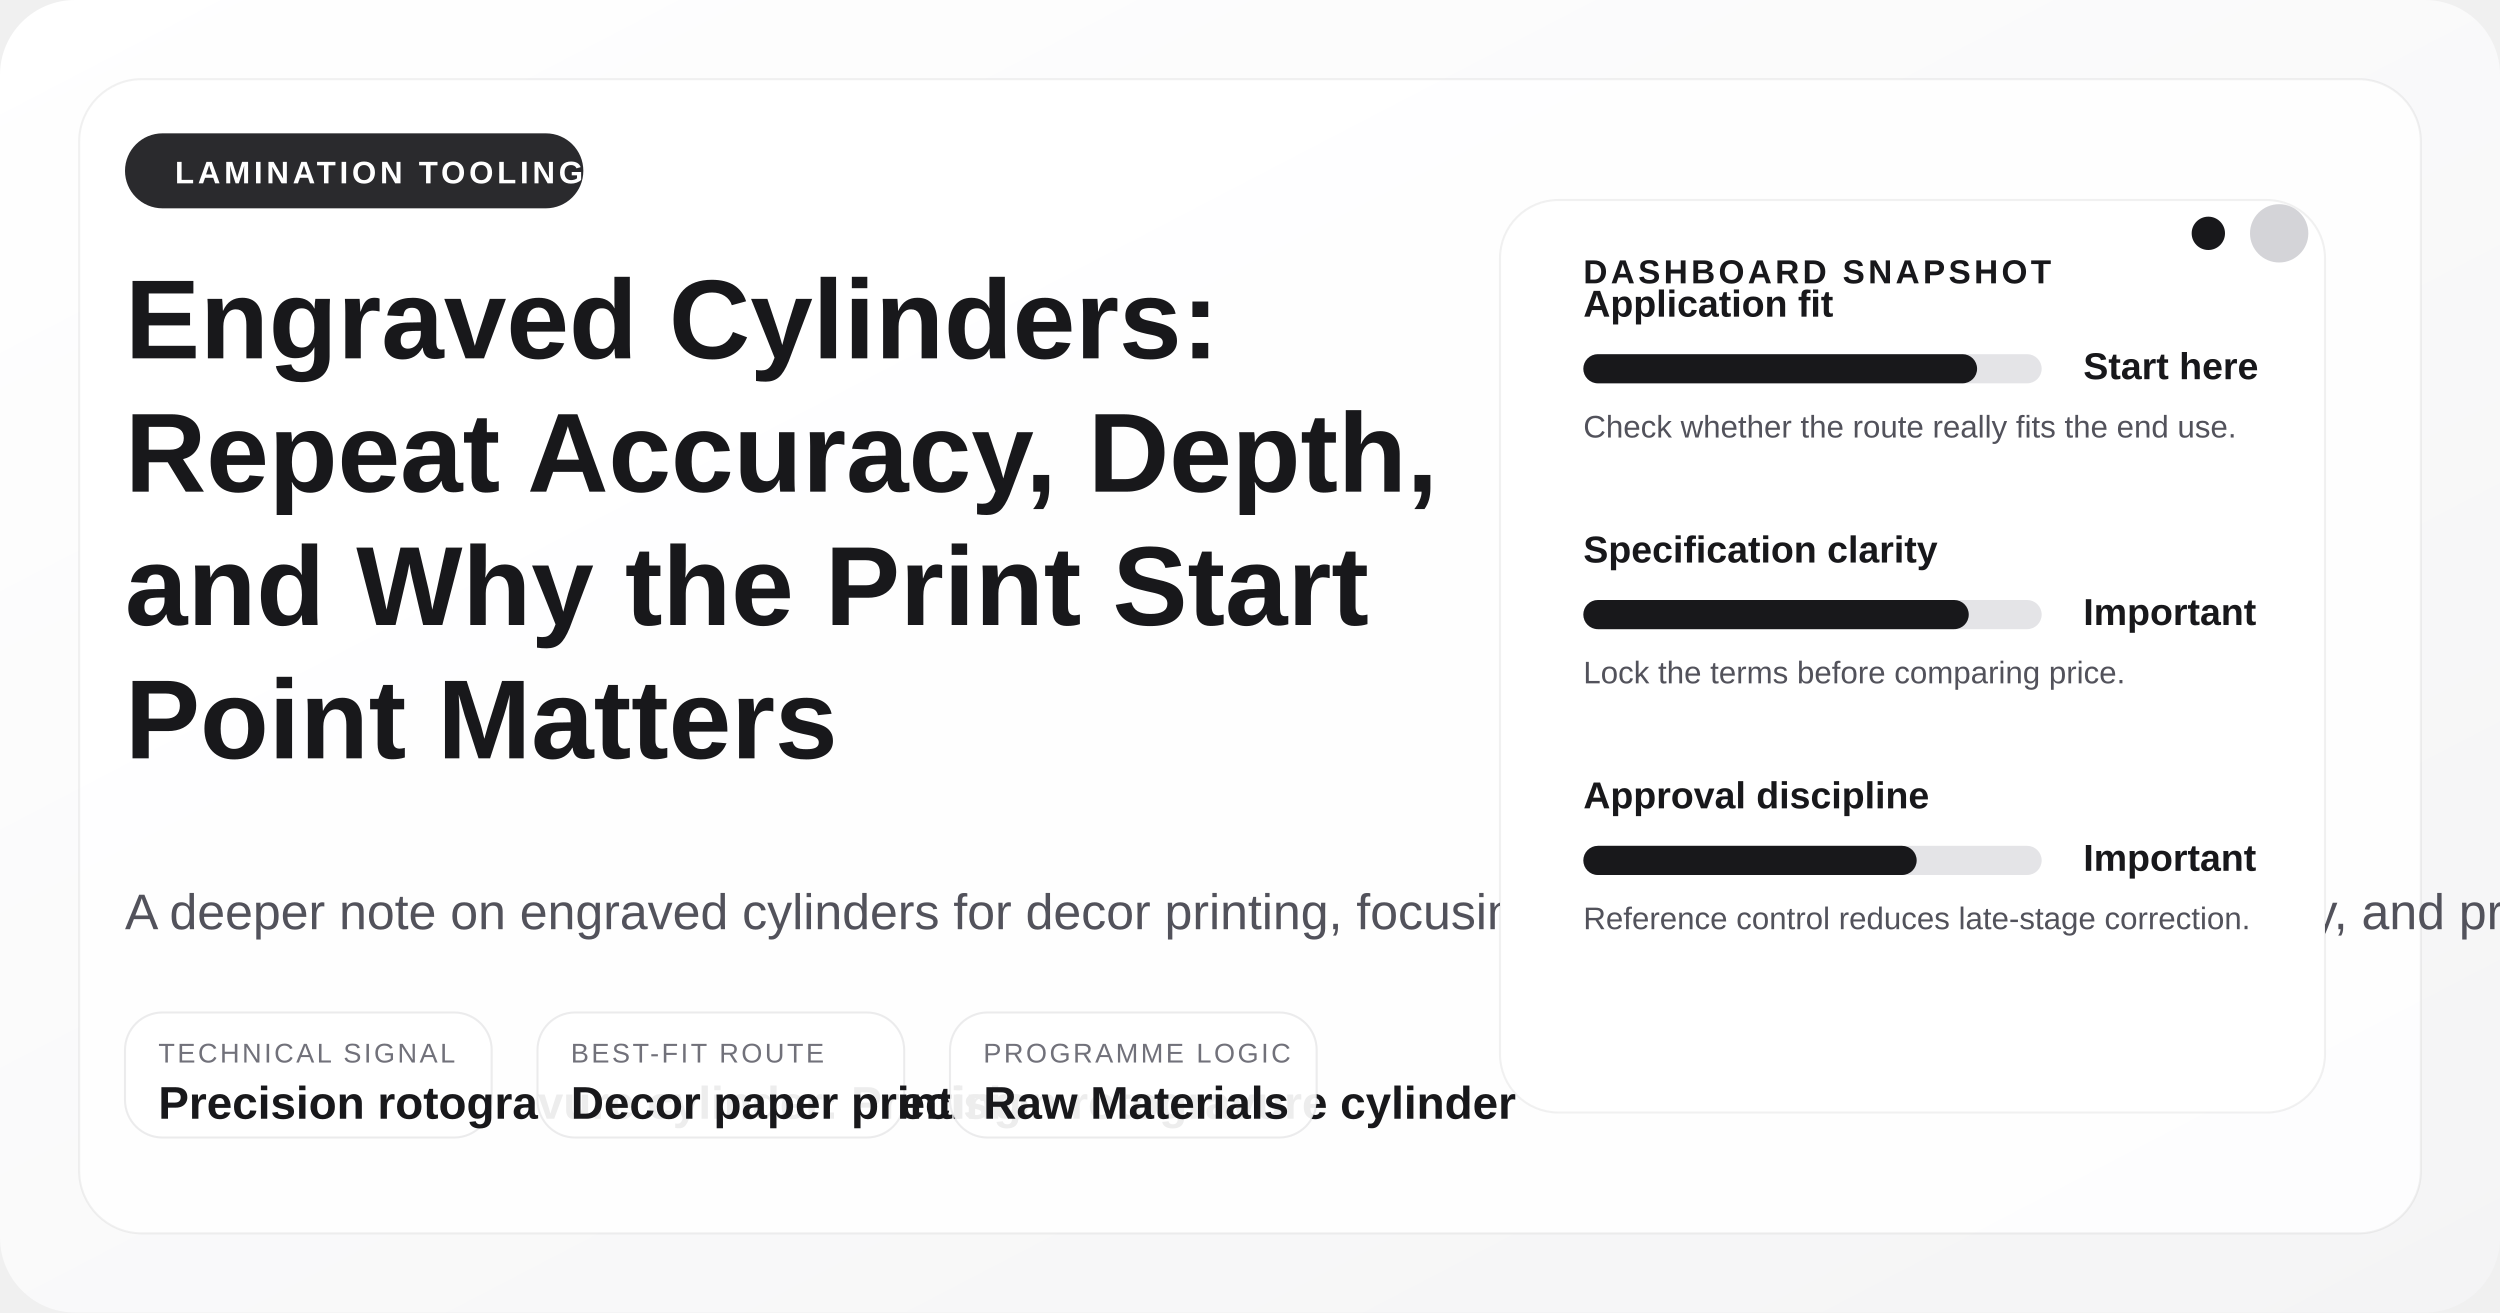
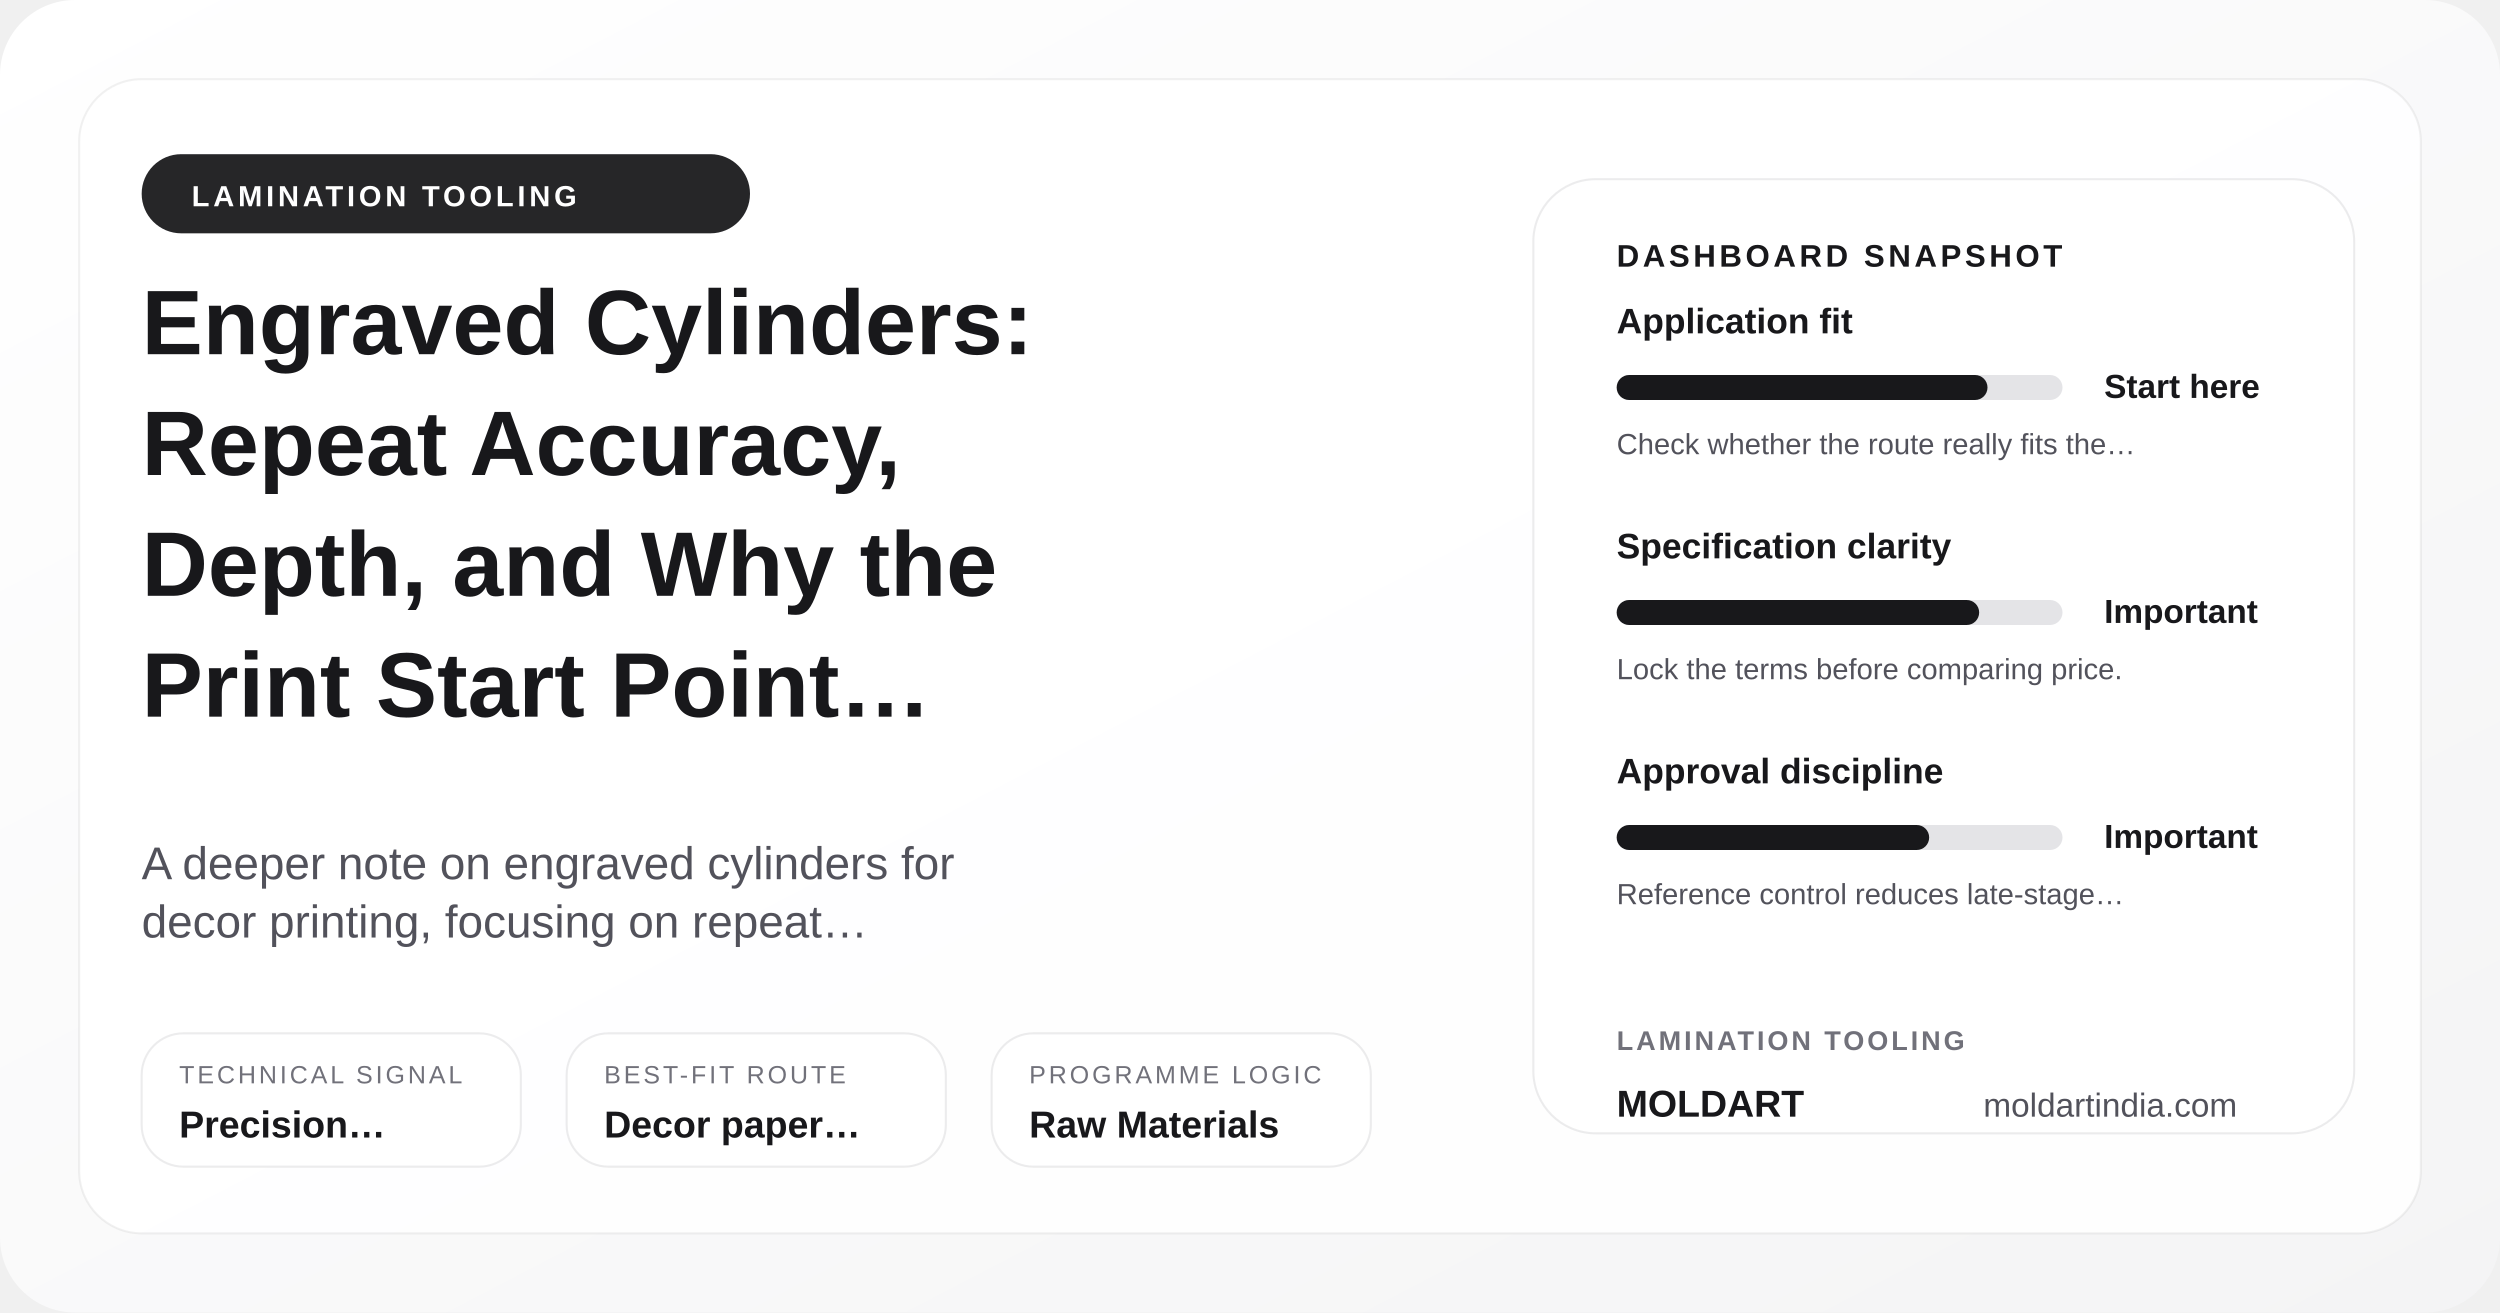
<svg xmlns="http://www.w3.org/2000/svg" width="1200" height="630" viewBox="0 0 1200 630" role="img" aria-label="Engraved Cylinders: Repeat Accuracy, Depth, and Why the Print Start Point Matters">
  <defs>
    <linearGradient id="posterGrad-engraved-cylinders-repeat-accuracy-guide" x1="0%" y1="0%" x2="100%" y2="100%">
      <stop offset="0%" stop-color="#ffffff" />
      <stop offset="100%" stop-color="#f4f4f5" />
    </linearGradient>
  </defs>
  <rect width="1200" height="630" rx="36" fill="url(#posterGrad-engraved-cylinders-repeat-accuracy-guide)" />
-   <rect x="38" y="38" width="1124" height="554" rx="30" fill="rgba(255,255,255,0.84)" stroke="rgba(24,24,27,0.06)" />
-   <rect x="60" y="64" width="220" height="36" rx="18" fill="#18181b" opacity="0.92" />
-   <text x="84" y="88" font-family="Arial, sans-serif" font-size="15" font-weight="700" fill="#ffffff" letter-spacing="1.8">LAMINATION TOOLING</text>
-   <text x="60" y="172" font-family="Arial, sans-serif" font-size="54" font-weight="700" fill="#18181b">Engraved Cylinders:</text>
-   <text x="60" y="236" font-family="Arial, sans-serif" font-size="54" font-weight="700" fill="#18181b">Repeat Accuracy, Depth,</text>
-   <text x="60" y="300" font-family="Arial, sans-serif" font-size="54" font-weight="700" fill="#18181b">and Why the Print Start</text>
-   <text x="60" y="364" font-family="Arial, sans-serif" font-size="54" font-weight="700" fill="#18181b">Point Matters</text>
-   <text x="60" y="446" font-family="Arial, sans-serif" font-size="24" fill="#52525b">A deeper note on engraved cylinders for decor printing, focusing on repeat discipline, surface quality, and production relevance.</text>
-   <rect x="60" y="486" width="176" height="60" rx="18" fill="rgba(255,255,255,0.92)" stroke="rgba(24,24,27,0.08)" />
-   <text x="76" y="510" font-family="Arial, sans-serif" font-size="13" fill="#71717a" letter-spacing="1.2">TECHNICAL SIGNAL</text>
-   <text x="76" y="537" font-family="Arial, sans-serif" font-size="22" font-weight="700" fill="#18181b">Precision rotogravure cylinder: Precision rotogravure cylinder</text>
-   <rect x="258" y="486" width="176" height="60" rx="18" fill="rgba(255,255,255,0.92)" stroke="rgba(24,24,27,0.08)" />
-   <text x="274" y="510" font-family="Arial, sans-serif" font-size="13" fill="#71717a" letter-spacing="1.2">BEST-FIT ROUTE</text>
-   <text x="274" y="537" font-family="Arial, sans-serif" font-size="22" font-weight="700" fill="#18181b">Decor paper printing</text>
-   <rect x="456" y="486" width="176" height="60" rx="18" fill="rgba(255,255,255,0.92)" stroke="rgba(24,24,27,0.08)" />
-   <text x="472" y="510" font-family="Arial, sans-serif" font-size="13" fill="#71717a" letter-spacing="1.2">PROGRAMME LOGIC</text>
-   <text x="472" y="537" font-family="Arial, sans-serif" font-size="22" font-weight="700" fill="#18181b">Raw Materials</text>
-   <rect x="720" y="96" width="396" height="438" rx="28" fill="#ffffff" stroke="rgba(24,24,27,0.06)" />
-   <text x="760" y="136" font-family="Arial, sans-serif" font-size="16" font-weight="700" fill="#18181b" letter-spacing="1.6">DASHBOARD SNAPSHOT</text>
-   <text x="760" y="152" font-family="Arial, sans-serif" font-size="18" font-weight="700" fill="#18181b">Application fit</text>
-   <rect x="760" y="170" width="220" height="14" rx="7" fill="#e4e4e7" />
-   <rect x="760" y="170" width="189" height="14" rx="7" fill="#18181b" />
-   <text x="1000" y="182" font-family="Arial, sans-serif" font-size="18" font-weight="700" fill="#18181b">Start here</text>
-   <text x="760" y="210" font-family="Arial, sans-serif" font-size="15" fill="#52525b">Check whether the route really fits the end use.</text>
-   <text x="760" y="270" font-family="Arial, sans-serif" font-size="18" font-weight="700" fill="#18181b">Specification clarity</text>
-   <rect x="760" y="288" width="220" height="14" rx="7" fill="#e4e4e7" />
-   <rect x="760" y="288" width="185" height="14" rx="7" fill="#18181b" />
-   <text x="1000" y="300" font-family="Arial, sans-serif" font-size="18" font-weight="700" fill="#18181b">Important</text>
-   <text x="760" y="328" font-family="Arial, sans-serif" font-size="15" fill="#52525b">Lock the terms before comparing price.</text>
-   <text x="760" y="388" font-family="Arial, sans-serif" font-size="18" font-weight="700" fill="#18181b">Approval discipline</text>
-   <rect x="760" y="406" width="220" height="14" rx="7" fill="#e4e4e7" />
-   <rect x="760" y="406" width="160" height="14" rx="7" fill="#18181b" />
-   <text x="1000" y="418" font-family="Arial, sans-serif" font-size="18" font-weight="700" fill="#18181b">Important</text>
-   <text x="760" y="446" font-family="Arial, sans-serif" font-size="15" fill="#52525b">Reference control reduces late-stage correction.</text>
-   <circle cx="1094" cy="112" r="14" fill="#d4d4d8" />
-   <circle cx="1060" cy="112" r="8" fill="#18181b" />
+   <rect x="38" y="38" width="1124" height="554" rx="30" fill="rgba(255,255,255,0.9)" stroke="rgba(24,24,27,0.06)" />
+   <circle cx="1072" cy="110" r="18" fill="#d4d4d8" />
+   <circle cx="1036" cy="110" r="8" fill="#18181b" />
+   <rect x="68" y="74" width="292" height="38" rx="19" fill="#18181b" opacity="0.94" />
+   <text x="92" y="99" font-family="Arial, sans-serif" font-size="14" font-weight="700" fill="#ffffff" letter-spacing="1.8">LAMINATION TOOLING</text>
+   <text x="68" y="170" font-family="Arial, sans-serif" font-size="44" font-weight="700" fill="#18181b">Engraved Cylinders:</text>
+   <text x="68" y="228" font-family="Arial, sans-serif" font-size="44" font-weight="700" fill="#18181b">Repeat Accuracy,</text>
+   <text x="68" y="286" font-family="Arial, sans-serif" font-size="44" font-weight="700" fill="#18181b">Depth, and Why the</text>
+   <text x="68" y="344" font-family="Arial, sans-serif" font-size="44" font-weight="700" fill="#18181b">Print Start Point…</text>
+   <text x="68" y="422" font-family="Arial, sans-serif" font-size="22" fill="#52525b">A deeper note on engraved cylinders for</text>
+   <text x="68" y="450" font-family="Arial, sans-serif" font-size="22" fill="#52525b">decor printing, focusing on repeat…</text>
+   <rect x="68" y="496" width="182" height="64" rx="20" fill="rgba(255,255,255,0.94)" stroke="rgba(24,24,27,0.08)" />
+   <text x="86" y="520" font-family="Arial, sans-serif" font-size="12" fill="#71717a" letter-spacing="1.4">TECHNICAL SIGNAL</text>
+   <text x="86" y="546" font-family="Arial, sans-serif" font-size="18" font-weight="700" fill="#18181b">Precision…</text>
+   <rect x="272" y="496" width="182" height="64" rx="20" fill="rgba(255,255,255,0.94)" stroke="rgba(24,24,27,0.08)" />
+   <text x="290" y="520" font-family="Arial, sans-serif" font-size="12" fill="#71717a" letter-spacing="1.4">BEST-FIT ROUTE</text>
+   <text x="290" y="546" font-family="Arial, sans-serif" font-size="18" font-weight="700" fill="#18181b">Decor paper…</text>
+   <rect x="476" y="496" width="182" height="64" rx="20" fill="rgba(255,255,255,0.94)" stroke="rgba(24,24,27,0.08)" />
+   <text x="494" y="520" font-family="Arial, sans-serif" font-size="12" fill="#71717a" letter-spacing="1.4">PROGRAMME LOGIC</text>
+   <text x="494" y="546" font-family="Arial, sans-serif" font-size="18" font-weight="700" fill="#18181b">Raw Materials</text>
+   <rect x="736" y="86" width="394" height="458" rx="30" fill="#ffffff" stroke="rgba(24,24,27,0.08)" />
+   <text x="776" y="128" font-family="Arial, sans-serif" font-size="15" font-weight="700" fill="#18181b" letter-spacing="1.7">DASHBOARD SNAPSHOT</text>
+   <text x="776" y="160" font-family="Arial, sans-serif" font-size="17" font-weight="700" fill="#18181b">Application fit</text>
+   <rect x="776" y="180" width="214" height="12" rx="6" fill="#e4e4e7" />
+   <rect x="776" y="180" width="178" height="12" rx="6" fill="#18181b" />
+   <text x="1010" y="191" font-family="Arial, sans-serif" font-size="16" font-weight="700" fill="#18181b">Start here</text>
+   <text x="776" y="218" font-family="Arial, sans-serif" font-size="14" fill="#52525b">Check whether the route really fits the…</text>
+   <text x="776" y="268" font-family="Arial, sans-serif" font-size="17" font-weight="700" fill="#18181b">Specification clarity</text>
+   <rect x="776" y="288" width="214" height="12" rx="6" fill="#e4e4e7" />
+   <rect x="776" y="288" width="174" height="12" rx="6" fill="#18181b" />
+   <text x="1010" y="299" font-family="Arial, sans-serif" font-size="16" font-weight="700" fill="#18181b">Important</text>
+   <text x="776" y="326" font-family="Arial, sans-serif" font-size="14" fill="#52525b">Lock the terms before comparing price.</text>
+   <text x="776" y="376" font-family="Arial, sans-serif" font-size="17" font-weight="700" fill="#18181b">Approval discipline</text>
+   <rect x="776" y="396" width="214" height="12" rx="6" fill="#e4e4e7" />
+   <rect x="776" y="396" width="150" height="12" rx="6" fill="#18181b" />
+   <text x="1010" y="407" font-family="Arial, sans-serif" font-size="16" font-weight="700" fill="#18181b">Important</text>
+   <text x="776" y="434" font-family="Arial, sans-serif" font-size="14" fill="#52525b">Reference control reduces late-stage…</text>
+   <text x="776" y="504" font-family="Arial, sans-serif" font-size="13" font-weight="700" fill="#71717a" letter-spacing="1.4">LAMINATION TOOLING</text>
+   <text x="776" y="536" font-family="Arial, sans-serif" font-size="18" font-weight="700" fill="#18181b">MOLDART</text>
+   <text x="952" y="536" font-family="Arial, sans-serif" font-size="16" fill="#52525b">moldartindia.com</text>
</svg>
